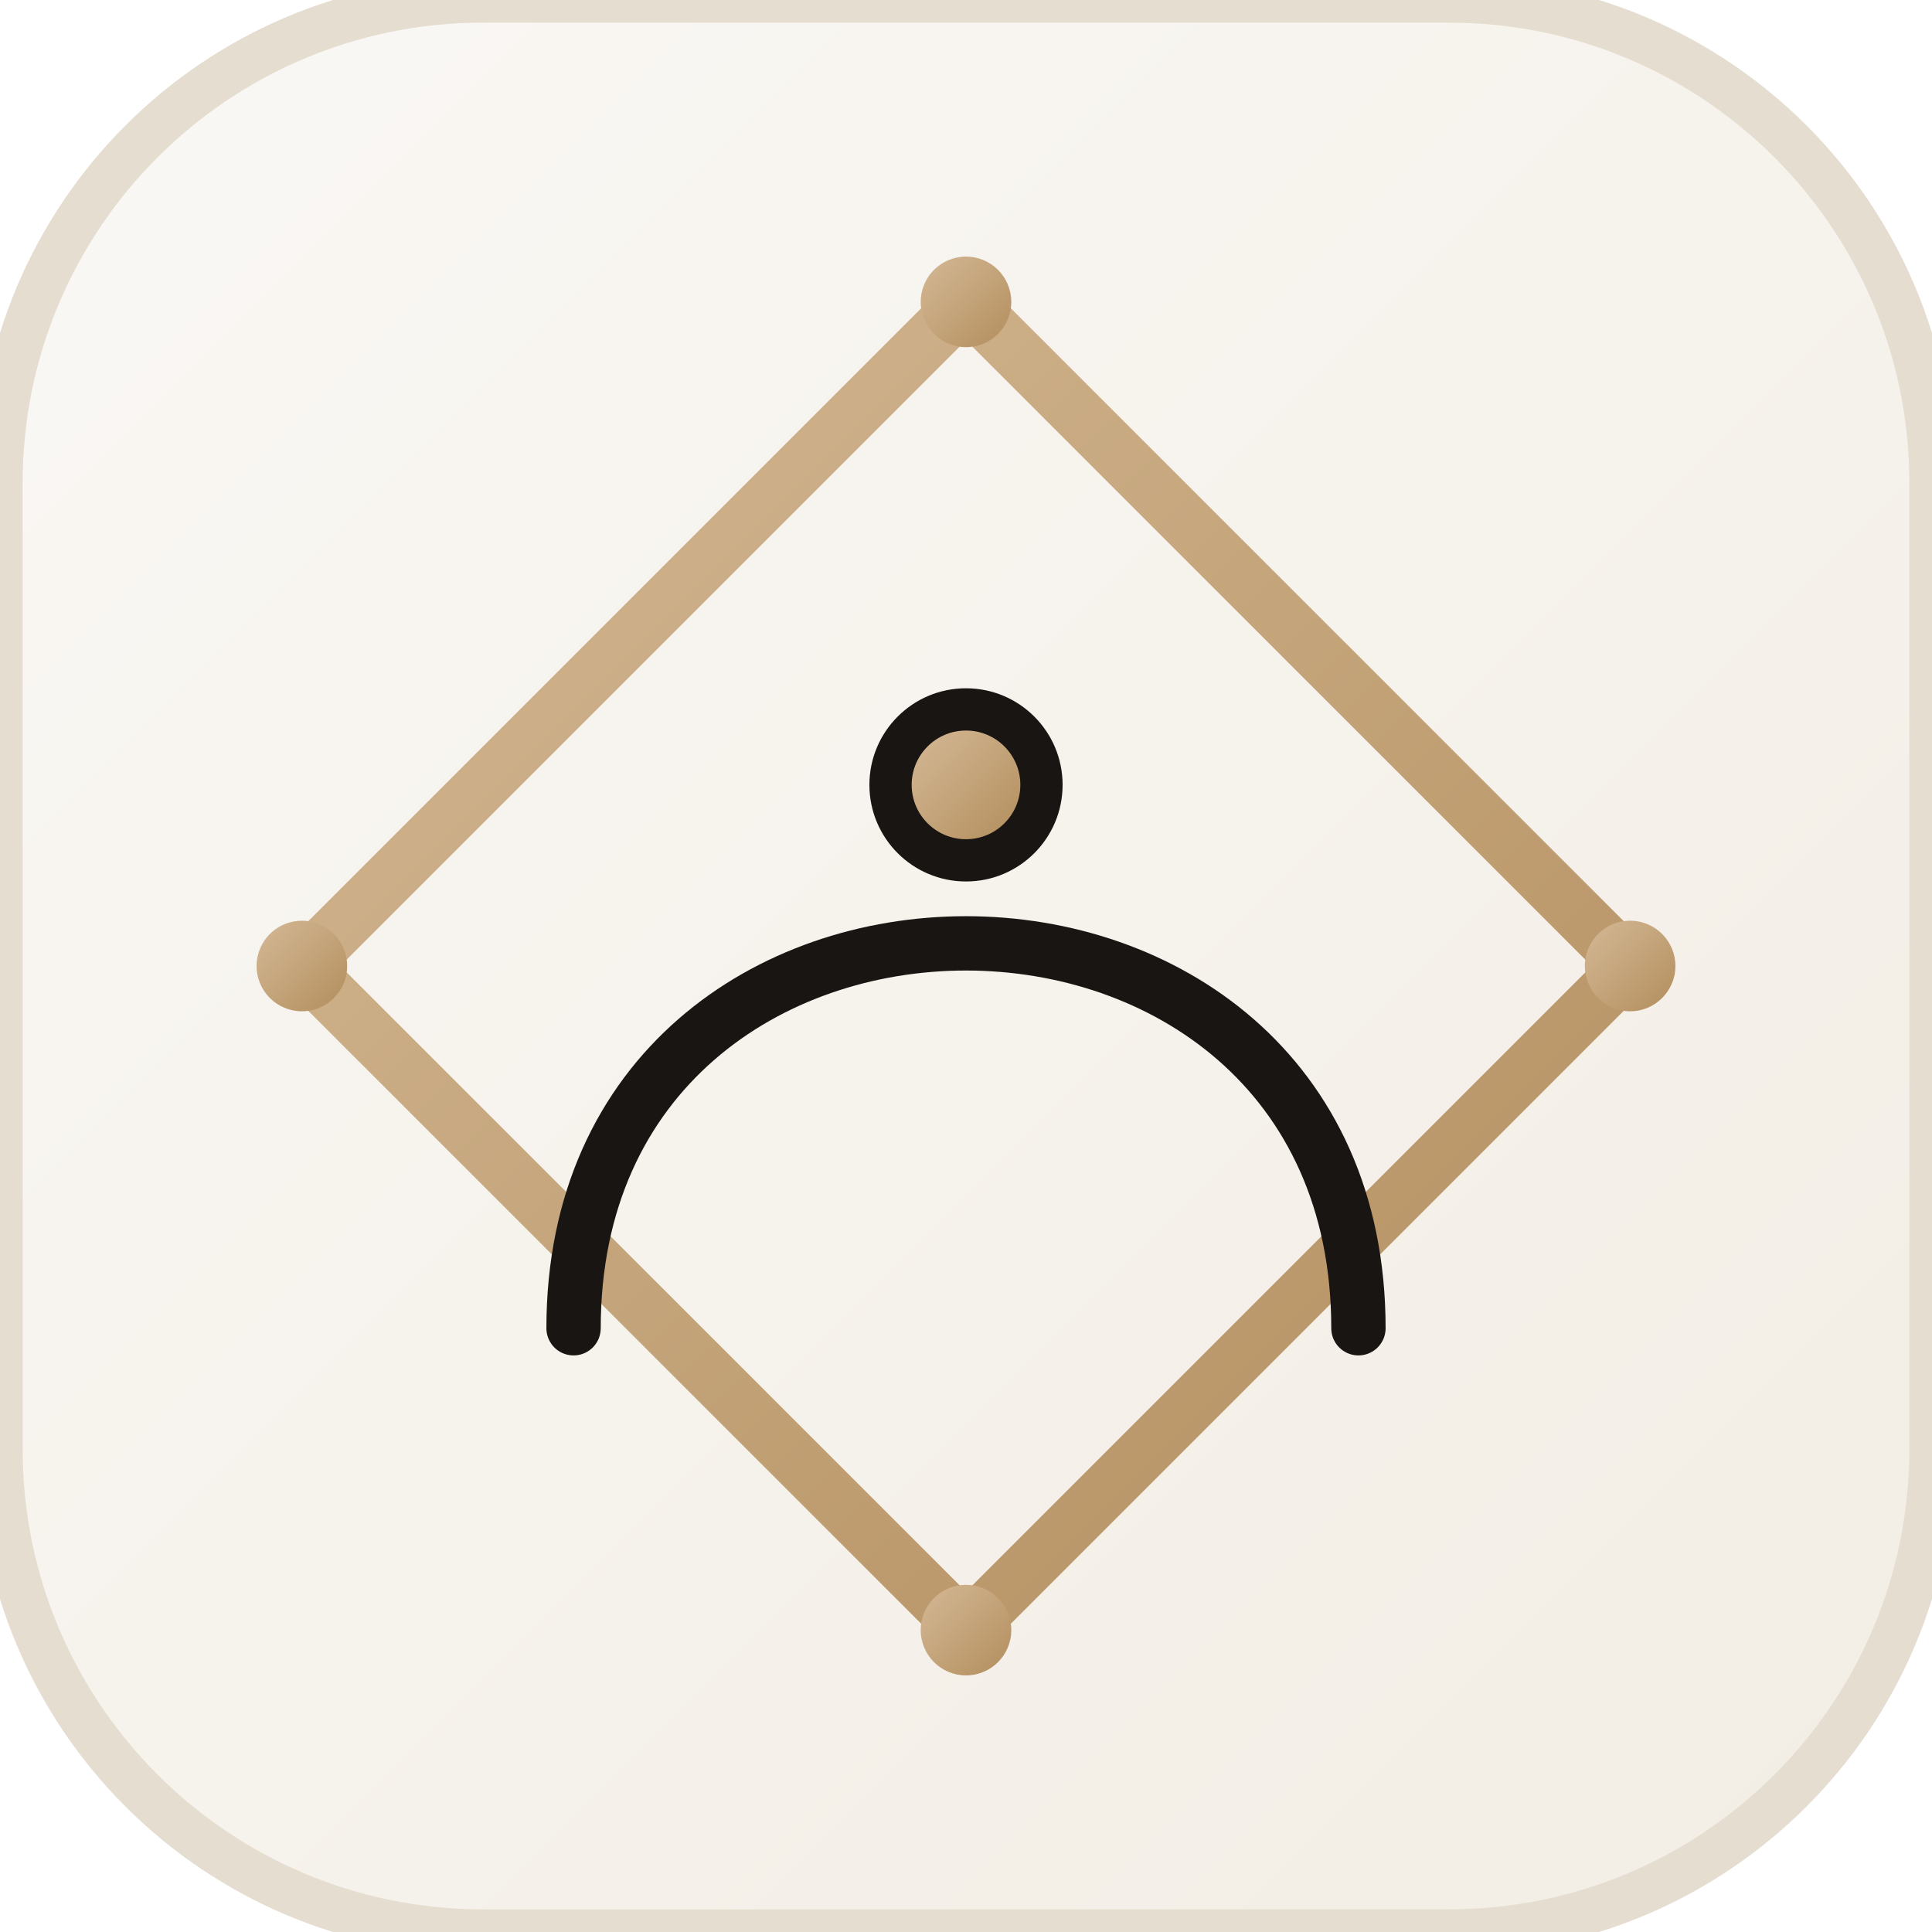
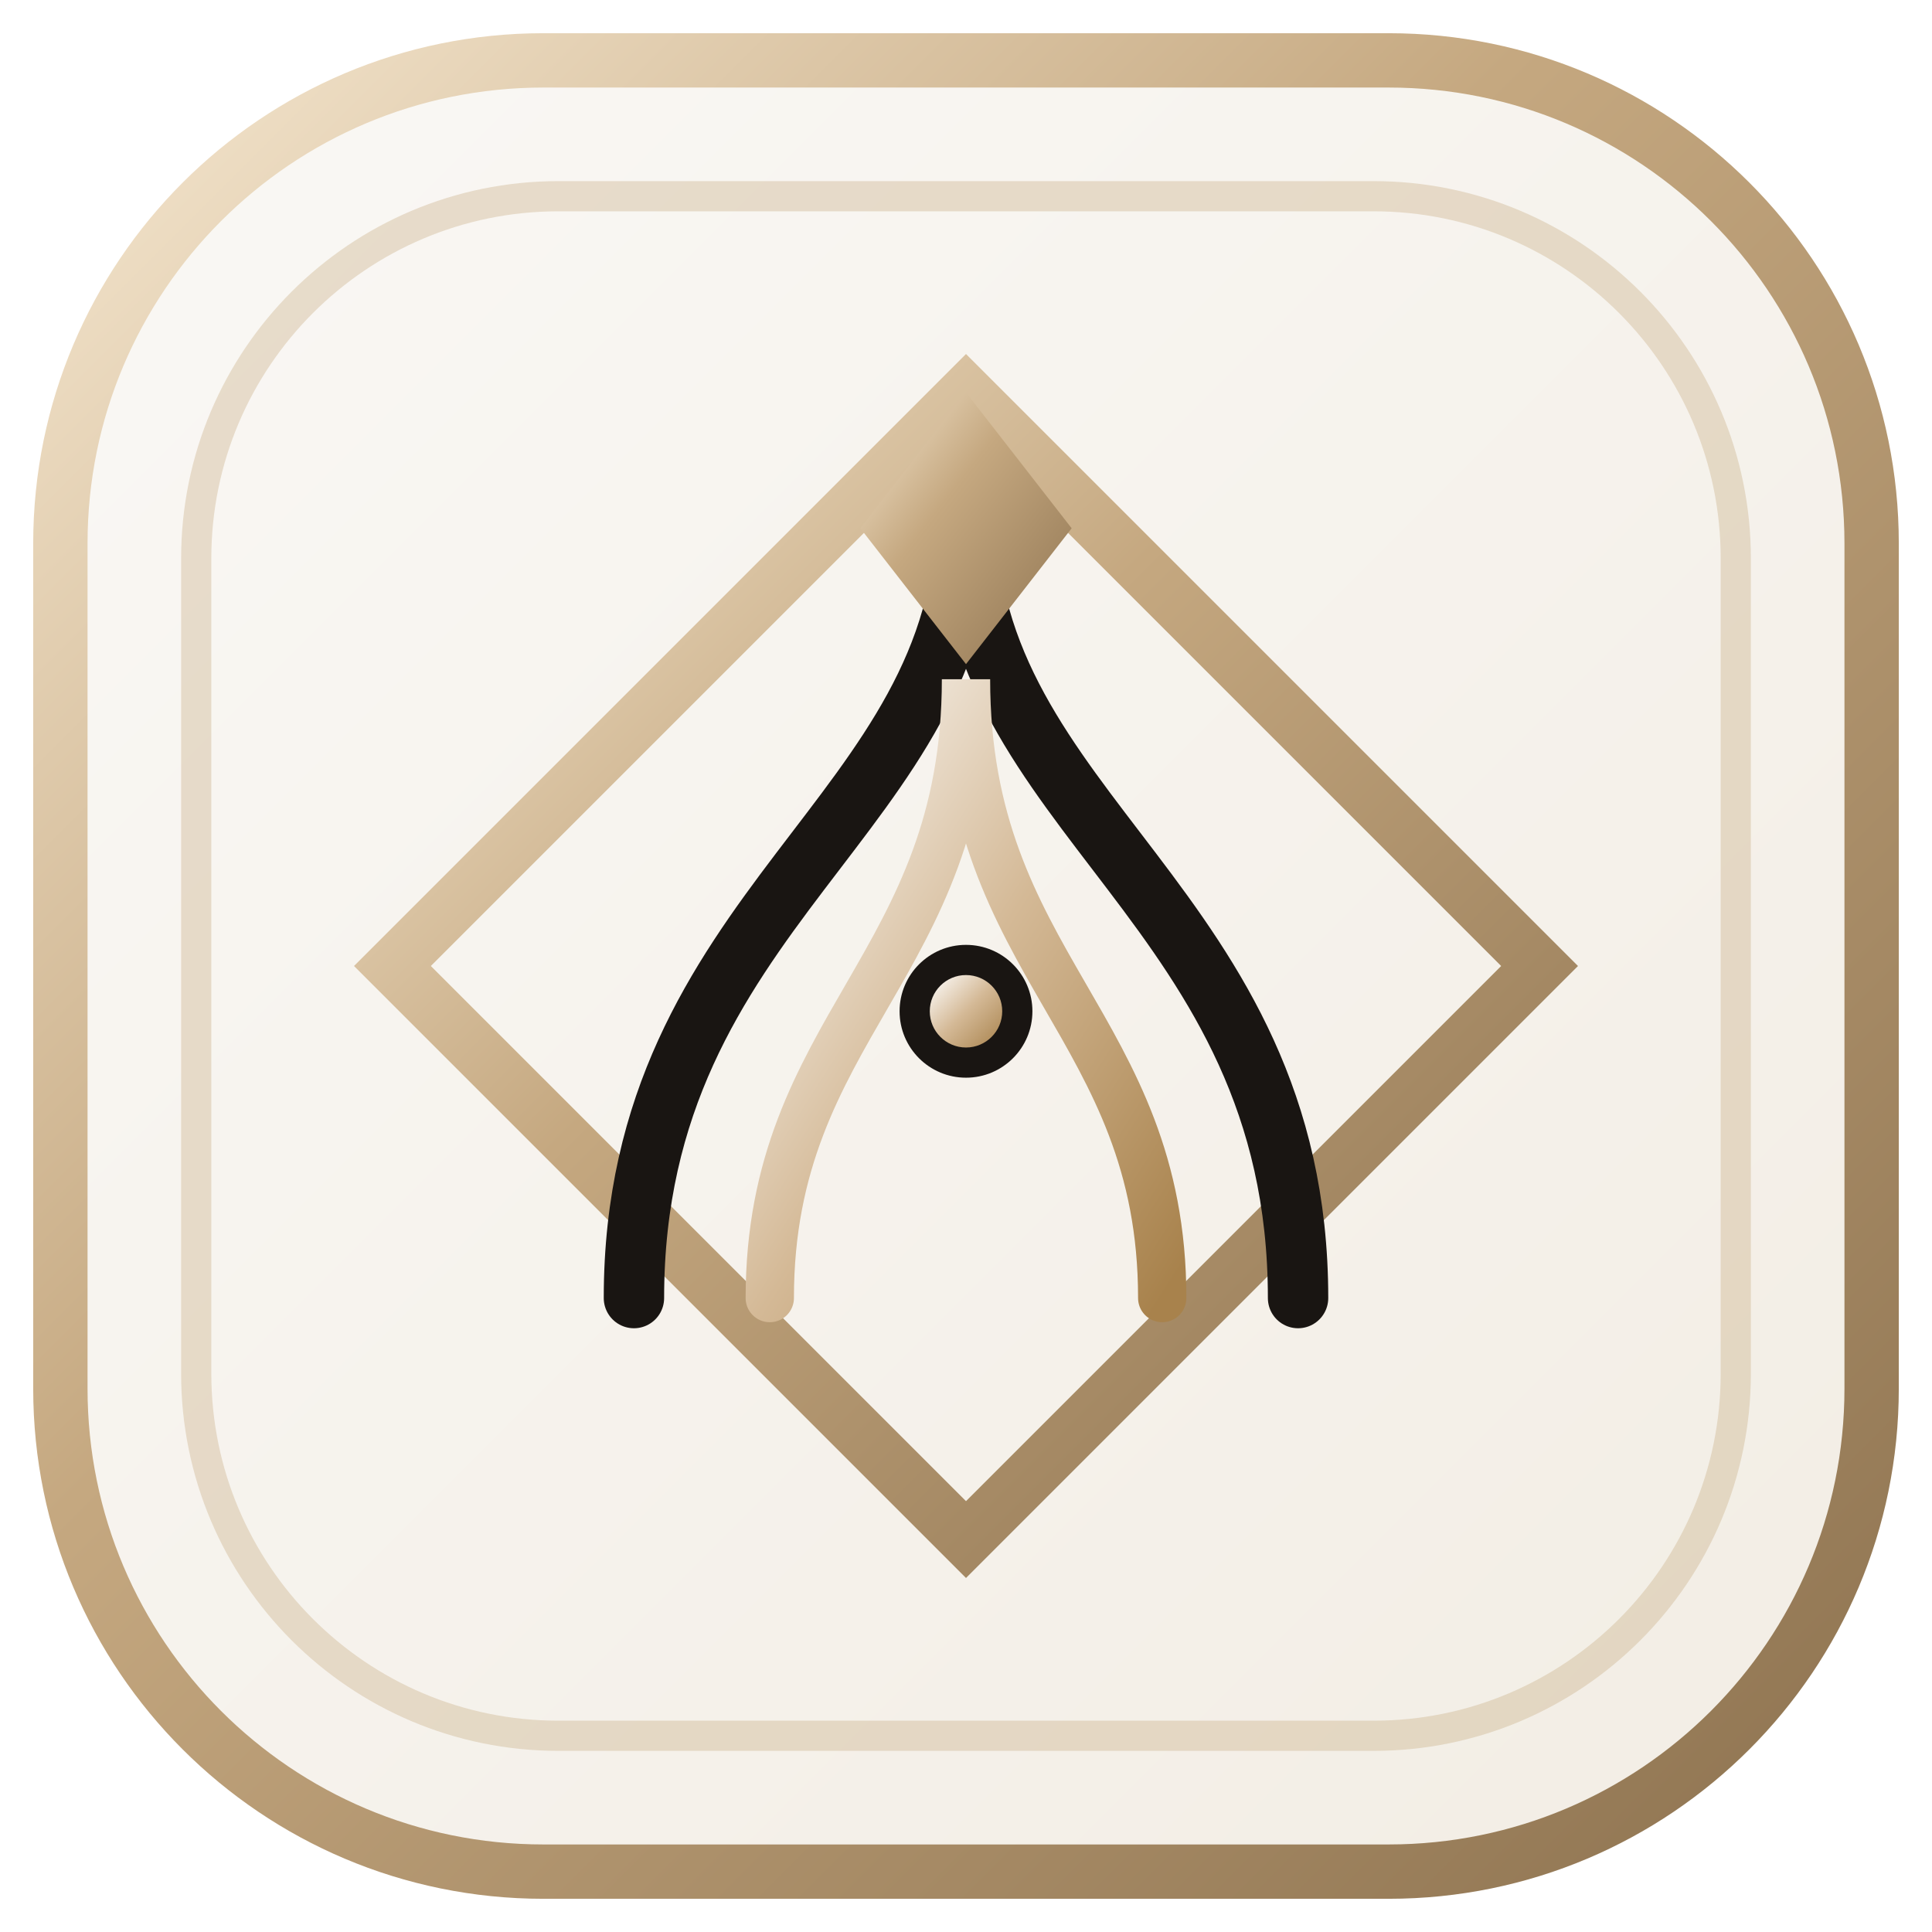
<svg xmlns="http://www.w3.org/2000/svg" viewBox="0 0 64 64" fill="none">
  <defs>
-     <linearGradient id="hubBg" x1="0%" y1="0%" x2="100%" y2="100%">
+     <linearGradient id="hubFavBg" x1="0%" y1="0%" x2="100%" y2="100%">
      <stop offset="0%" stop-color="#FAF8F5" />
      <stop offset="100%" stop-color="#F2EDE4" />
    </linearGradient>
-     <linearGradient id="goldGradient" x1="0%" y1="0%" x2="100%" y2="100%">
-       <stop offset="0%" stop-color="#D4B996" />
-       <stop offset="100%" stop-color="#B38E5D" />
+     <linearGradient id="hubFavGold" x1="0%" y1="0%" x2="100%" y2="100%">
+       <stop offset="0%" stop-color="#F5E7D0" />
+       <stop offset="40%" stop-color="#C5A880" />
+       <stop offset="100%" stop-color="#8E7350" />
    </linearGradient>
-     <filter id="subtleGlow" x="-20%" y="-20%" width="140%" height="140%">
-       <feGaussianBlur stdDeviation="1.5" result="blur" />
-       <feComposite in="SourceGraphic" in2="blur" operator="over" />
-     </filter>
+     <linearGradient id="hubFavGoldCore" x1="0%" y1="0%" x2="100%" y2="100%">
+       <stop offset="0%" stop-color="#FFFFFF" />
+       <stop offset="50%" stop-color="#D4B996" />
+       <stop offset="100%" stop-color="#A8824C" />
+     </linearGradient>
  </defs>
-   <rect width="64" height="64" rx="16" fill="url(#hubBg)" stroke="#E5DDD0" stroke-width="1.5" />
+   <rect x="2" y="2" width="60" height="60" rx="16" fill="url(#hubFavBg)" stroke="url(#hubFavGold)" stroke-width="1.8" />
+   <rect x="6.5" y="6.5" width="51" height="51" rx="12" fill="none" stroke="rgba(197, 168, 128, 0.35)" stroke-width="1" />
  <g transform="translate(32, 32)">
-     <polygon points="0,-22 22,0 0,22 -22,0" fill="none" stroke="url(#goldGradient)" stroke-width="1.8" />
-     <path d="M-13,12 C-13,-5 13,-5 13,12" fill="none" stroke="#191512" stroke-width="1.8" stroke-linecap="round" />
-     <line x1="0" y1="-14" x2="0" y2="12" stroke="url(#goldGradient)" stroke-width="1.8" stroke-linecap="round" />
-     <circle cx="0" cy="-6" r="3.2" fill="#191512" />
-     <circle cx="0" cy="-6" r="1.8" fill="url(#goldGradient)" />
-     <circle cx="0" cy="-22" r="1.5" fill="url(#goldGradient)" />
-     <circle cx="22" cy="0" r="1.5" fill="url(#goldGradient)" />
-     <circle cx="0" cy="22" r="1.5" fill="url(#goldGradient)" />
-     <circle cx="-22" cy="0" r="1.5" fill="url(#goldGradient)" />
+     <polygon points="0,-19 19,0 0,19 -19,0" fill="none" stroke="url(#hubFavGold)" stroke-width="1.8" />
+     <path d="M-11,11 C-11,-2 0,-5 0,-15 C0,-5 11,-2 11,11" fill="none" stroke="#191512" stroke-width="2" stroke-linecap="round" />
+     <path d="M-6.5,11 C-6.5,2 0,0 0,-9.5 C0,0 6.5,2 6.5,11" fill="none" stroke="url(#hubFavGoldCore)" stroke-width="1.6" stroke-linecap="round" />
+     <line x1="-14" y1="11" x2="14" y2="11" stroke="url(#hubFavGold)" stroke-width="1.6" stroke-linecap="round" />
+     <polygon points="0,-19 3.5,-14.5 0,-10 -3.5,-14.5" fill="url(#hubFavGold)" />
+     <circle cx="0" cy="1.5" r="2.2" fill="#191512" />
+     <circle cx="0" cy="1.5" r="1.2" fill="url(#hubFavGoldCore)" />
  </g>
</svg>
